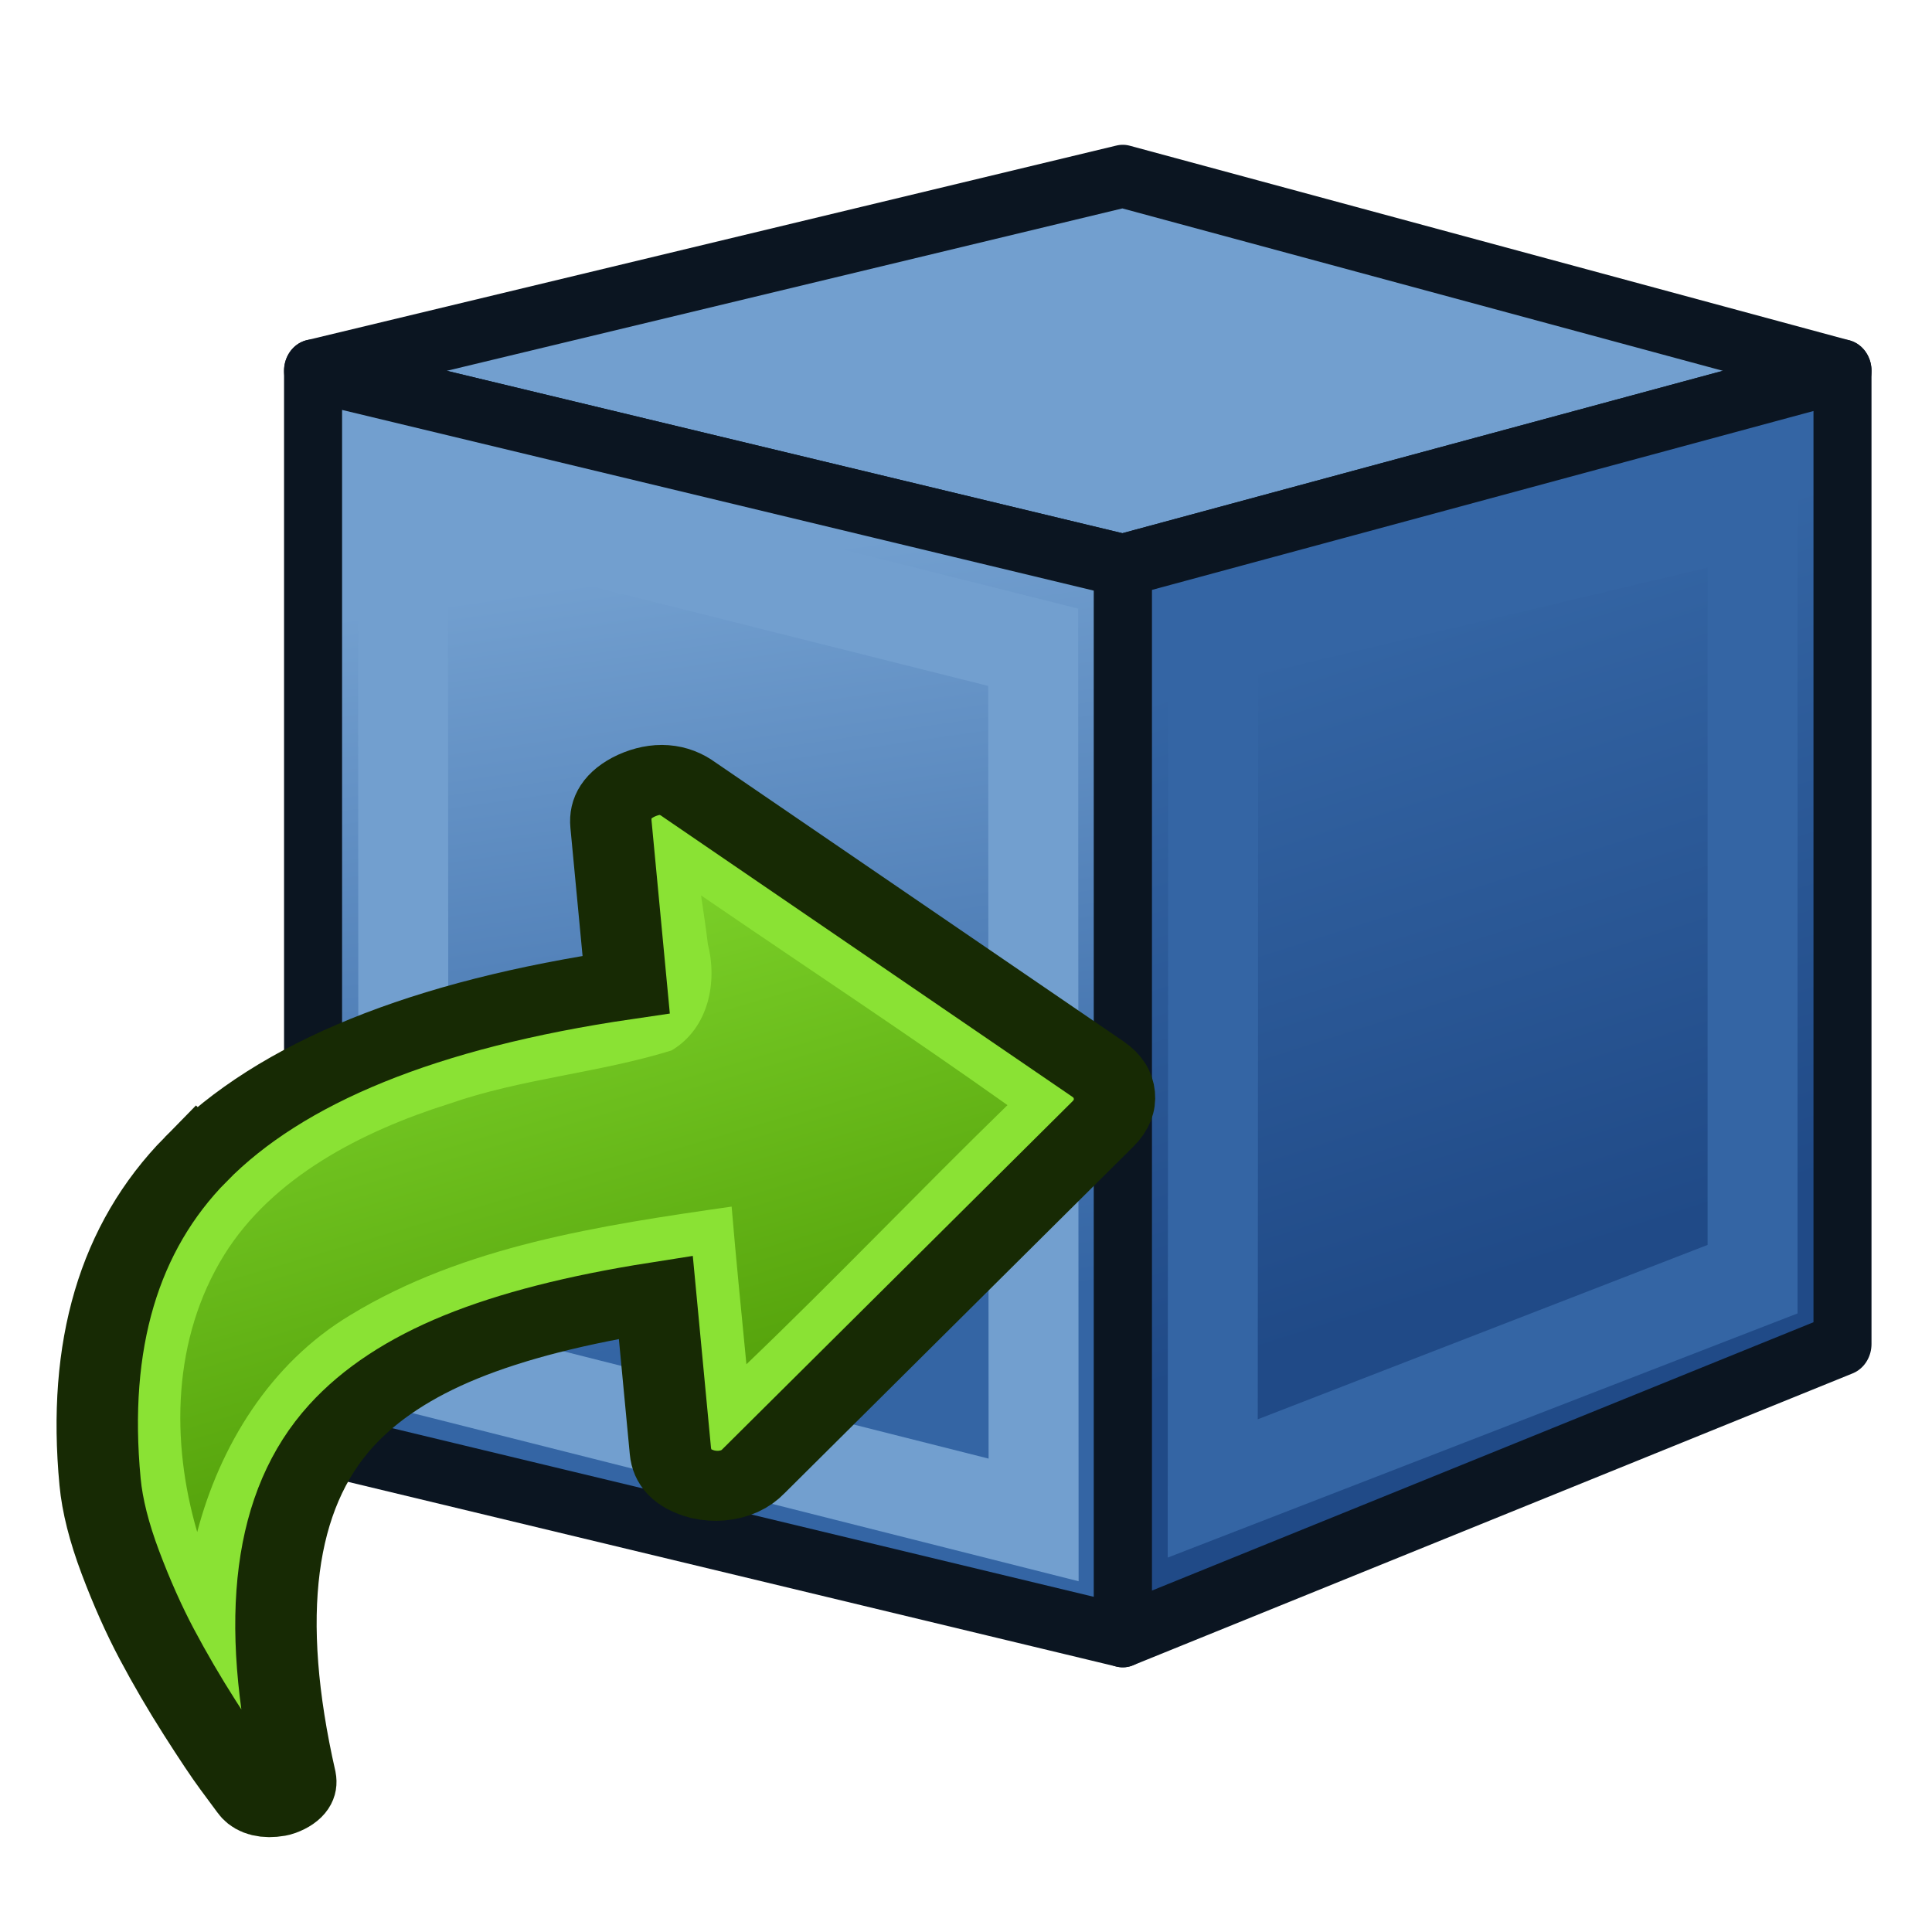
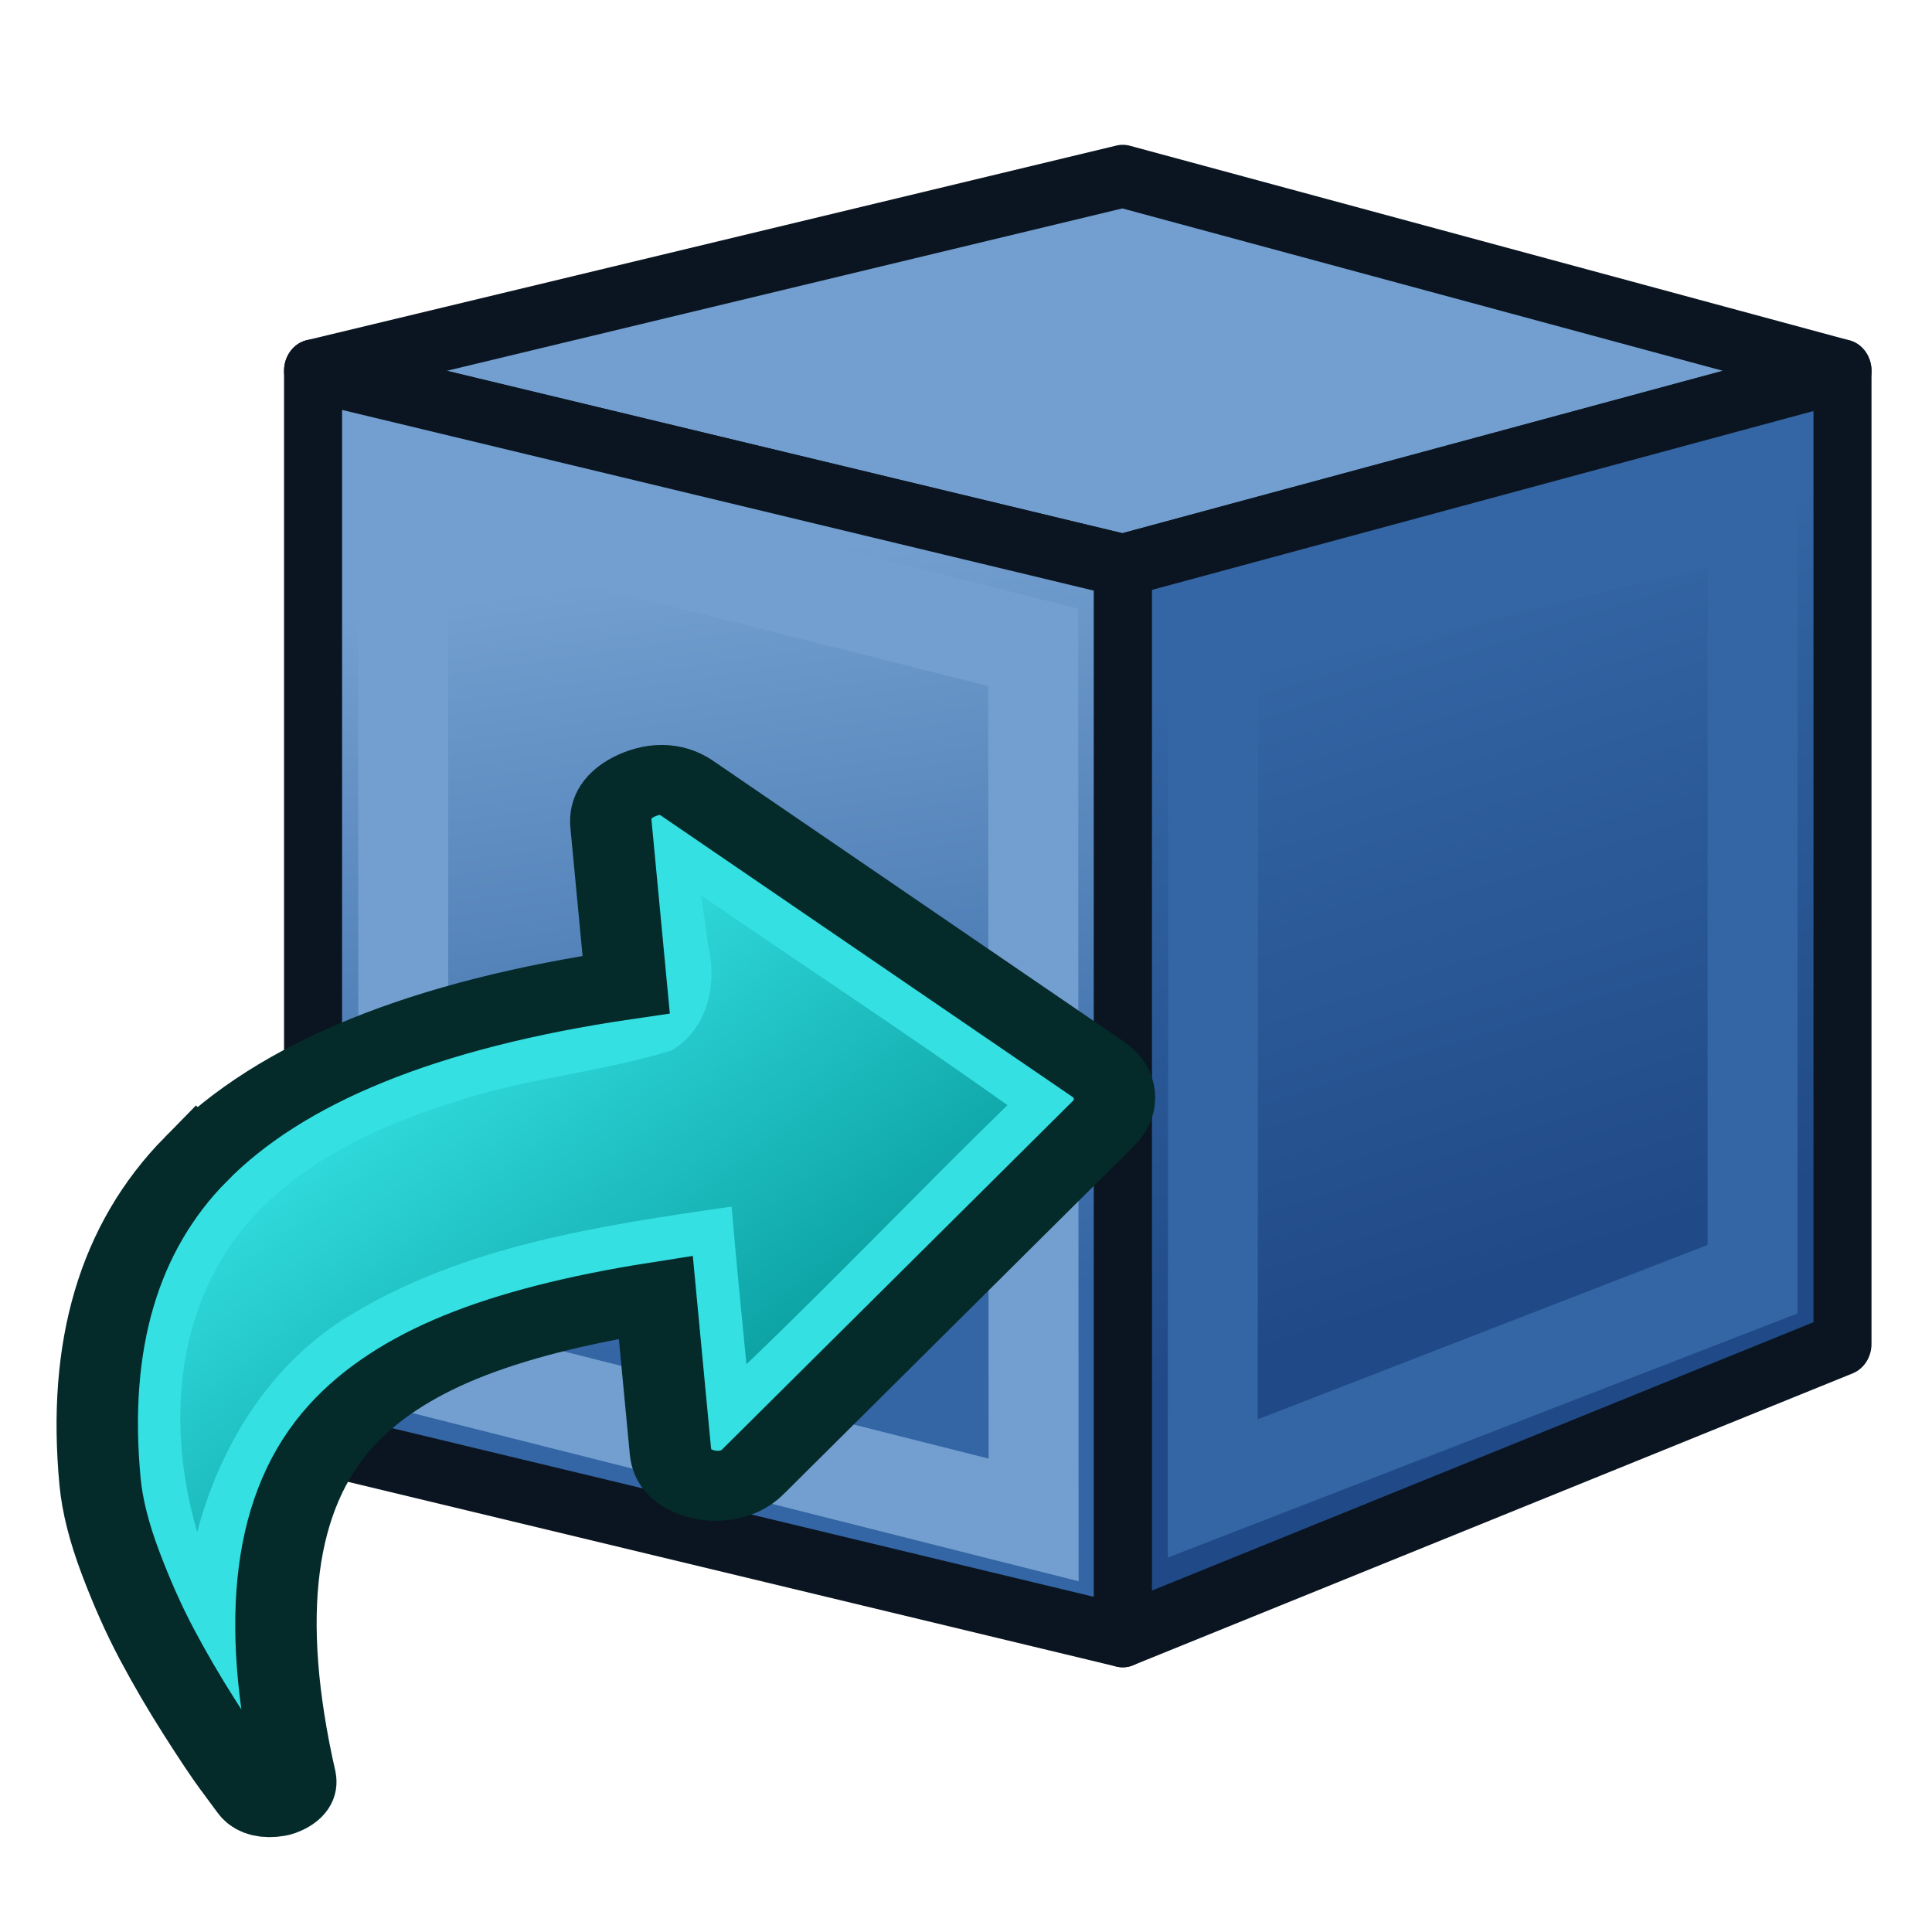
<svg xmlns="http://www.w3.org/2000/svg" xmlns:xlink="http://www.w3.org/1999/xlink" width="64" height="64" viewBox="0 0 64 64" id="svg2" version="1.1">
  <defs id="defs12">
-     <linearGradient xlink:href="#linearGradient3774" id="linearGradient4316" gradientUnits="userSpaceOnUse" gradientTransform="matrix(-0.5196405,0,0,0.5004219,1386.353,982.2138)" x1="288.112" y1="358.158" x2="372.525" y2="7.542" />
-     <linearGradient id="linearGradient3774">
-       <stop style="stop-color:#4e9a06;stop-opacity:1" offset="0" id="stop3776" />
-       <stop style="stop-color:#8ae234;stop-opacity:1" offset="1" id="stop3778" />
-     </linearGradient>
+     <linearGradient xlink:href="#linearGradient3806" id="linearGradient4316" gradientUnits="userSpaceOnUse" gradientTransform="matrix(-0.5196405,0,0,0.5004219,1386.353,982.2138)" x1="376.473" y1="126.489" x2="227.865" y2="325.555" />
    <linearGradient gradientTransform="translate(-16,0)" xlink:href="#linearGradient3777" id="linearGradient3783" x1="53.897" y1="51.18" x2="50" y2="38" gradientUnits="userSpaceOnUse" />
    <linearGradient id="linearGradient3777">
      <stop style="stop-color:#204a87;stop-opacity:1" offset="0" id="stop3779" />
      <stop style="stop-color:#3465a4;stop-opacity:1" offset="1" id="stop3781" />
    </linearGradient>
    <linearGradient gradientTransform="translate(-16,0)" xlink:href="#linearGradient3767" id="linearGradient3773" x1="22.117" y1="55.718" x2="20" y2="40" gradientUnits="userSpaceOnUse" />
    <linearGradient id="linearGradient3767">
      <stop style="stop-color:#3465a4;stop-opacity:1" offset="0" id="stop3769" />
      <stop style="stop-color:#729fcf;stop-opacity:1" offset="1" id="stop3771" />
    </linearGradient>
+     <linearGradient id="linearGradient3806">
+       <stop id="stop3808" offset="0" style="stop-color:#34e0e2;stop-opacity:1" />
+       <stop id="stop3810" offset="1" style="stop-color:#06989a;stop-opacity:1" />
+     </linearGradient>
  </defs>
  <g id="g3192" transform="matrix(1.490123,0,0,1.611878,5.90032,-44.13221)">
    <path id="path2993" d="M 3,35 21,39 37,35 21,31 Z" style="fill:#729fcf;stroke:#0b1521;stroke-width:1.29;stroke-linecap:butt;stroke-linejoin:round;stroke-opacity:1;stroke-miterlimit:4;stroke-dasharray:none" />
    <path id="path2995" d="m 37,35 0,20 -16,6 0,-22 z" style="fill:url(#linearGradient3783);fill-opacity:1;stroke:#0b1521;stroke-width:1.29;stroke-linecap:butt;stroke-linejoin:round;stroke-opacity:1;stroke-miterlimit:4;stroke-dasharray:none" />
    <path style="display:inline;overflow:visible;visibility:visible;fill:url(#linearGradient3773);fill-opacity:1;fill-rule:evenodd;stroke:#0b1521;stroke-width:1.29;stroke-linecap:butt;stroke-linejoin:round;stroke-miterlimit:4;stroke-dasharray:none;stroke-dashoffset:0;stroke-opacity:1;marker:none;enable-background:accumulate" d="M 3,35 21,39 21,61 3,57 Z" id="path3825" />
    <path id="path3765" d="m 5,37.428 0.009,17.919 14.009,3.269 -0.009,-17.934 z" style="fill:none;stroke:#729fcf;stroke-width:2;stroke-linecap:butt;stroke-linejoin:miter;stroke-opacity:1" />
    <path id="path3775" d="m 23.012,40.434 -0.012,17.535 12.001,-4.301 3.6e-4,-15.867 z" style="fill:none;stroke:#3465a4;stroke-width:2;stroke-linecap:butt;stroke-linejoin:miter;stroke-opacity:1" />
  </g>
  <g id="g4310" transform="matrix(0.1652596,-0.01476316,0.01344895,0.1418301,-197.2806,-97.02961)">
-     <path id="path4312" d="m 1145.565,1074.154 c 18.594,-18.383 48.217,-28.906 88.869,-31.574 l 0,-37.433 c 0,-4 1.929,-6.81 5.787,-8.43 4.055,-1.616 7.517,-0.952 10.385,2.001 l 75.958,73.151 c 1.88,1.812 2.818,3.954 2.818,6.43 0,2.477 -0.939,4.619 -2.818,6.429 l -75.96,73.15 c -1.783,1.81 -4.006,2.715 -6.677,2.715 -1.187,0 -2.422,-0.238 -3.708,-0.714 -3.857,-1.62 -5.788,-4.427 -5.788,-8.43 l 0,-35.862 c -15.923,1.239 -29.15,3.739 -39.688,7.501 -10.533,3.763 -18.964,9.025 -25.295,15.788 -14.738,15.716 -19.981,42.621 -15.727,80.724 0.195,2.478 -0.939,4.096 -3.413,4.858 -0.297,0.097 -0.741,0.142 -1.335,0.142 -1.978,0 -3.361,-0.809 -4.154,-2.429 l -2.967,-5.715 c -1.383,-2.668 -3.386,-6.978 -6.007,-12.931 -2.619,-5.956 -4.997,-11.907 -7.124,-17.861 -2.127,-5.952 -4.03,-12.524 -5.712,-19.715 -1.681,-7.194 -2.522,-13.551 -2.522,-19.074 0,-32.004 8.361,-56.243 25.078,-72.722 z" style="opacity:1;fill:#8ae234;fill-opacity:1;stroke:#172a04;stroke-width:16.261;stroke-miterlimit:4;stroke-dasharray:none;stroke-opacity:1" />
+     <path id="path4312" d="m 1145.565,1074.154 c 18.594,-18.383 48.217,-28.906 88.869,-31.574 l 0,-37.433 c 0,-4 1.929,-6.81 5.787,-8.43 4.055,-1.616 7.517,-0.952 10.385,2.001 l 75.958,73.151 c 1.88,1.812 2.818,3.954 2.818,6.43 0,2.477 -0.939,4.619 -2.818,6.429 l -75.96,73.15 c -1.783,1.81 -4.006,2.715 -6.677,2.715 -1.187,0 -2.422,-0.238 -3.708,-0.714 -3.857,-1.62 -5.788,-4.427 -5.788,-8.43 l 0,-35.862 c -15.923,1.239 -29.15,3.739 -39.688,7.501 -10.533,3.763 -18.964,9.025 -25.295,15.788 -14.738,15.716 -19.981,42.621 -15.727,80.724 0.195,2.478 -0.939,4.096 -3.413,4.858 -0.297,0.097 -0.741,0.142 -1.335,0.142 -1.978,0 -3.361,-0.809 -4.154,-2.429 l -2.967,-5.715 c -1.383,-2.668 -3.386,-6.978 -6.007,-12.931 -2.619,-5.956 -4.997,-11.907 -7.124,-17.861 -2.127,-5.952 -4.03,-12.524 -5.712,-19.715 -1.681,-7.194 -2.522,-13.551 -2.522,-19.074 0,-32.004 8.361,-56.243 25.078,-72.722 z" style="opacity:1;fill:#34e0e2;fill-opacity:1;stroke:#042a2a;stroke-width:16.261;stroke-miterlimit:4;stroke-dasharray:none;stroke-opacity:1" />
    <path style="opacity:1;fill:url(#linearGradient4316);fill-opacity:1;stroke:none;stroke-width:34.753;stroke-miterlimit:4;stroke-dasharray:none;stroke-opacity:1" d="m 1252.646,1025.062 c 18.444,17.762 37.163,35.196 55.306,53.324 -19.091,18.007 -37.542,36.784 -56.775,54.618 -0.018,-12.274 -0.087,-24.549 0.032,-36.823 -26.446,1.641 -53.969,3.575 -77.82,17.23 -17.009,9.58 -28.488,27.811 -34.539,47.088 -3.574,-21.597 -1.29,-45.341 10.607,-63.661 11.027,-16.901 29.536,-25.727 47.629,-30.34 14.784,-4.328 30.256,-4.013 45.128,-7.726 7.839,-4.398 10.419,-14.928 9.218,-23.842 -0.062,-3.792 -0.289,-7.633 -0.432,-11.451 0.549,0.527 1.098,1.055 1.647,1.583 z" id="path4314" />
  </g>
</svg>
